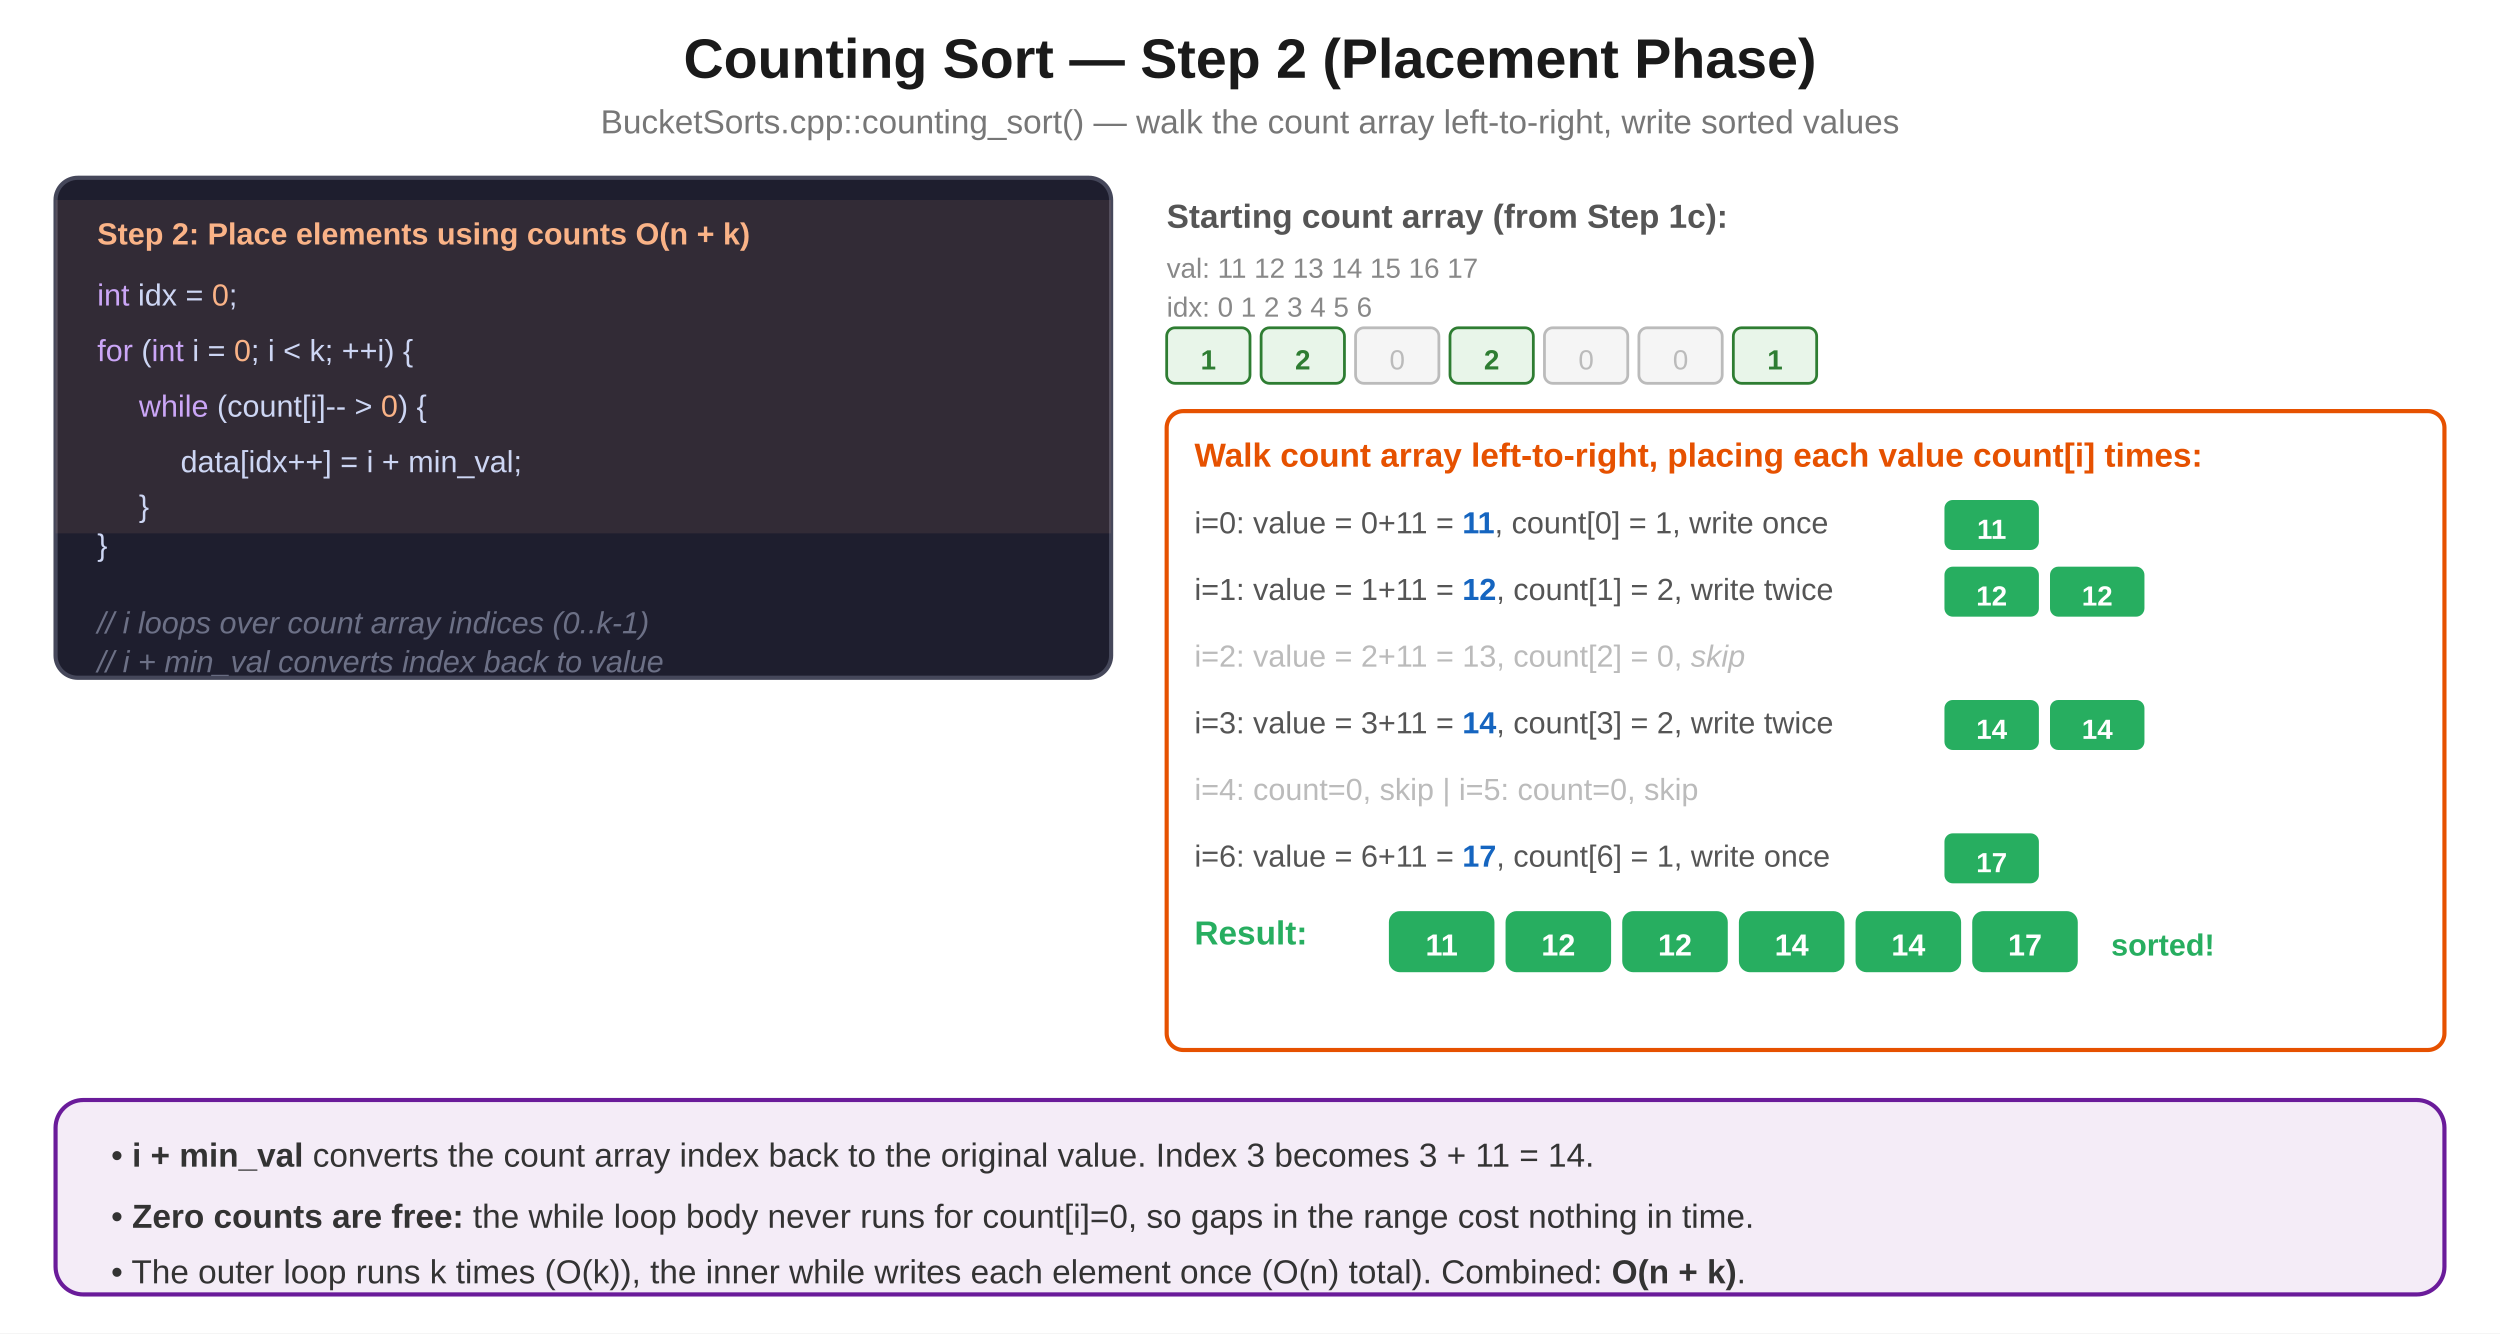
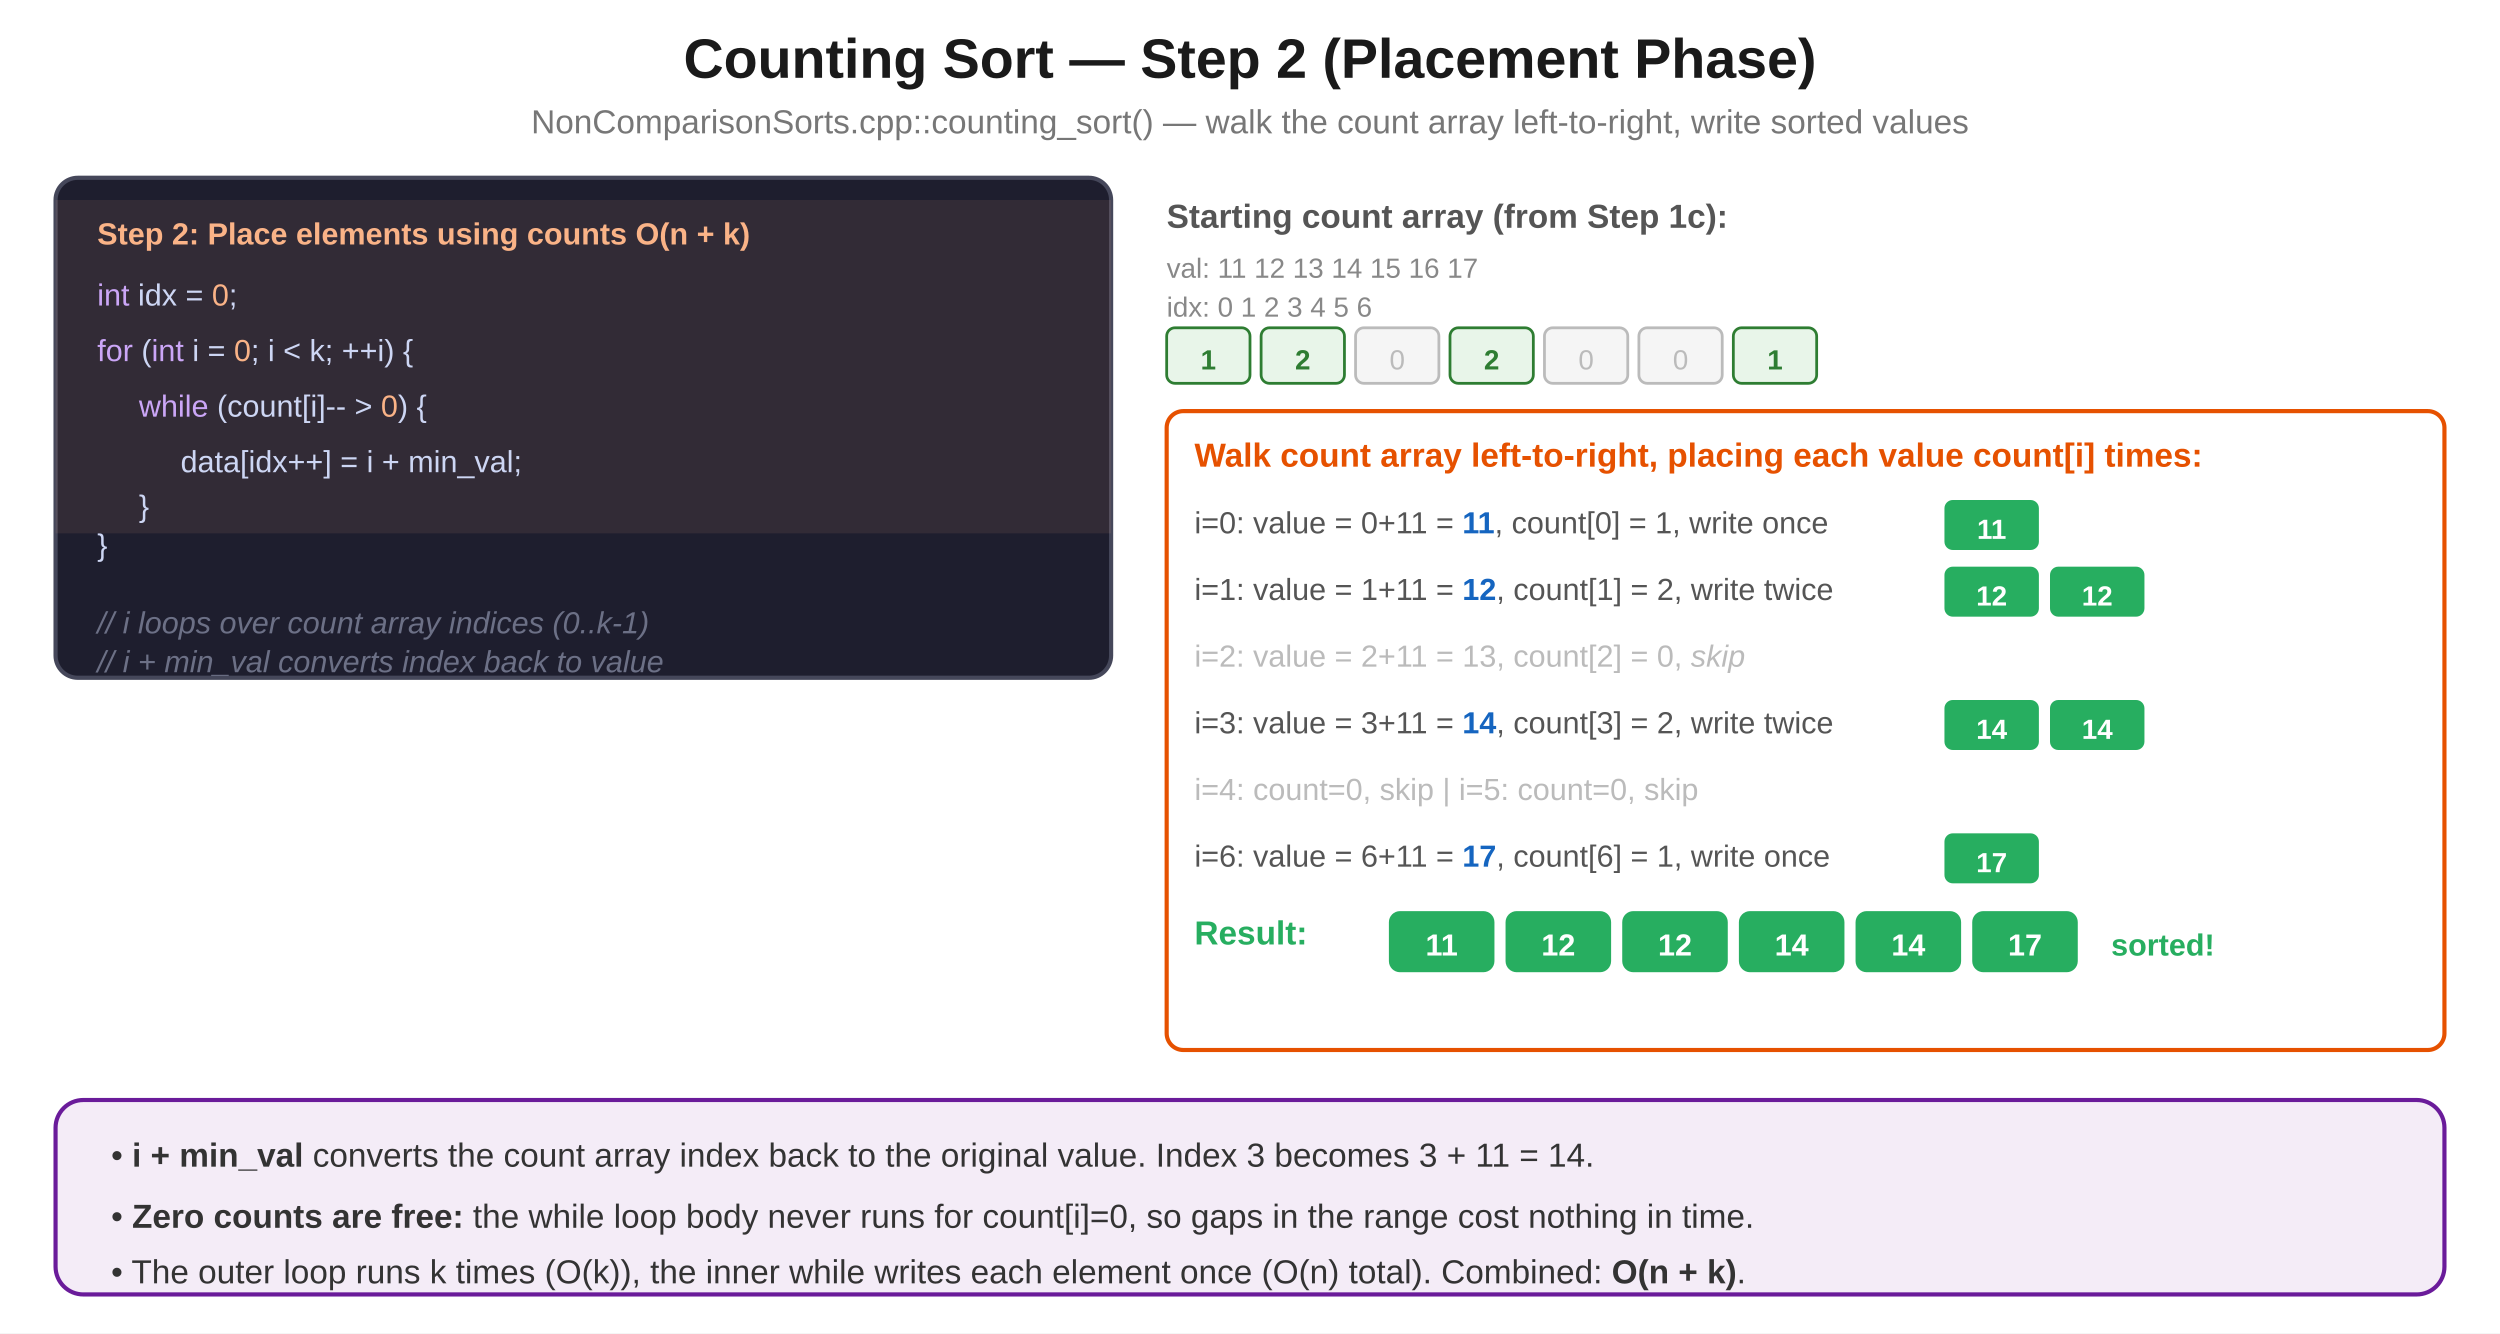
<svg xmlns="http://www.w3.org/2000/svg" viewBox="0 0 900 480" font-family="'Segoe UI', Arial, sans-serif">
  <rect width="100%" height="100%" fill="white" />
  <text x="450" y="28" text-anchor="middle" fill="#1a1a1a" font-size="20" font-weight="bold">Counting Sort — Step 2 (Placement Phase)</text>
-   <text x="450" y="48" text-anchor="middle" fill="#777" font-size="12">BucketSorts.cpp::counting_sort() — walk the count array left-to-right, write sorted values</text>
+   <text x="450" y="48" text-anchor="middle" fill="#777" font-size="12">NonComparisonSorts.cpp::counting_sort() — walk the count array left-to-right, write sorted values</text>
  <rect x="20" y="64" width="380" height="180" rx="8" fill="#1e1e2e" stroke="#45475a" stroke-width="1.5" />
  <rect x="20" y="72" width="380" height="120" fill="#fab38718" />
  <text x="35" y="88" fill="#fab387" font-size="11" font-weight="bold">Step 2: Place elements using counts O(n + k)</text>
  <text x="35" y="110" fill="#cdd6f4" font-size="11">
    <tspan fill="#cba6f7">int</tspan> idx = <tspan fill="#fab387">0</tspan>;</text>
  <text x="35" y="130" fill="#cdd6f4" font-size="11">
    <tspan fill="#cba6f7">for</tspan> (<tspan fill="#cba6f7">int</tspan> i = <tspan fill="#fab387">0</tspan>; i &lt; k; ++i) {</text>
  <text x="50" y="150" fill="#cdd6f4" font-size="11">
    <tspan fill="#cba6f7">while</tspan> (count[i]-- &gt; <tspan fill="#fab387">0</tspan>) {</text>
  <text x="65" y="170" fill="#cdd6f4" font-size="11">data[idx++] = i + min_val;</text>
  <text x="50" y="186" fill="#cdd6f4" font-size="11">}</text>
  <text x="35" y="200" fill="#cdd6f4" font-size="11">}</text>
  <text x="35" y="228" fill="#6c7086" font-size="11" font-style="italic">// i loops over count array indices (0..k-1)</text>
  <text x="35" y="242" fill="#6c7086" font-size="11" font-style="italic">// i + min_val converts index back to value</text>
  <text x="420" y="82" fill="#555" font-size="12" font-weight="bold">Starting count array (from Step 1c):</text>
  <text x="420" y="100" fill="#888" font-size="10">val:  11  12  13  14  15  16  17</text>
  <text x="420" y="114" fill="#888" font-size="10">idx:   0   1   2   3   4   5   6</text>
  <rect x="420" y="118" width="30" height="20" rx="3" fill="#e8f5e9" stroke="#2e7d32" stroke-width="1" />
  <text x="435" y="133" text-anchor="middle" fill="#2e7d32" font-size="10" font-weight="bold">1</text>
  <rect x="454" y="118" width="30" height="20" rx="3" fill="#e8f5e9" stroke="#2e7d32" stroke-width="1" />
  <text x="469" y="133" text-anchor="middle" fill="#2e7d32" font-size="10" font-weight="bold">2</text>
  <rect x="488" y="118" width="30" height="20" rx="3" fill="#f5f5f5" stroke="#bbb" stroke-width="1" />
  <text x="503" y="133" text-anchor="middle" fill="#bbb" font-size="10">0</text>
  <rect x="522" y="118" width="30" height="20" rx="3" fill="#e8f5e9" stroke="#2e7d32" stroke-width="1" />
  <text x="537" y="133" text-anchor="middle" fill="#2e7d32" font-size="10" font-weight="bold">2</text>
  <rect x="556" y="118" width="30" height="20" rx="3" fill="#f5f5f5" stroke="#bbb" stroke-width="1" />
  <text x="571" y="133" text-anchor="middle" fill="#bbb" font-size="10">0</text>
  <rect x="590" y="118" width="30" height="20" rx="3" fill="#f5f5f5" stroke="#bbb" stroke-width="1" />
  <text x="605" y="133" text-anchor="middle" fill="#bbb" font-size="10">0</text>
  <rect x="624" y="118" width="30" height="20" rx="3" fill="#e8f5e9" stroke="#2e7d32" stroke-width="1" />
  <text x="639" y="133" text-anchor="middle" fill="#2e7d32" font-size="10" font-weight="bold">1</text>
  <rect x="420" y="148" width="460" height="230" rx="6" fill="#fff" stroke="#e65100" stroke-width="1.5" />
  <text x="430" y="168" fill="#e65100" font-size="12" font-weight="bold">Walk count array left-to-right, placing each value count[i] times:</text>
  <text x="430" y="192" fill="#555" font-size="11">i=0: value = 0+11 = <tspan font-weight="bold" fill="#1565c0">11</tspan>, count[0] = 1, write once</text>
  <rect x="700" y="180" width="34" height="18" rx="3" fill="#27ae60" />
  <text x="717" y="194" text-anchor="middle" fill="#fff" font-size="10" font-weight="bold">11</text>
  <text x="430" y="216" fill="#555" font-size="11">i=1: value = 1+11 = <tspan font-weight="bold" fill="#1565c0">12</tspan>, count[1] = 2, write twice</text>
  <rect x="700" y="204" width="34" height="18" rx="3" fill="#27ae60" />
  <text x="717" y="218" text-anchor="middle" fill="#fff" font-size="10" font-weight="bold">12</text>
  <rect x="738" y="204" width="34" height="18" rx="3" fill="#27ae60" />
  <text x="755" y="218" text-anchor="middle" fill="#fff" font-size="10" font-weight="bold">12</text>
  <text x="430" y="240" fill="#bbb" font-size="11">i=2: value = 2+11 = 13, count[2] = 0, <tspan font-style="italic">skip</tspan>
  </text>
  <text x="430" y="264" fill="#555" font-size="11">i=3: value = 3+11 = <tspan font-weight="bold" fill="#1565c0">14</tspan>, count[3] = 2, write twice</text>
  <rect x="700" y="252" width="34" height="18" rx="3" fill="#27ae60" />
  <text x="717" y="266" text-anchor="middle" fill="#fff" font-size="10" font-weight="bold">14</text>
  <rect x="738" y="252" width="34" height="18" rx="3" fill="#27ae60" />
  <text x="755" y="266" text-anchor="middle" fill="#fff" font-size="10" font-weight="bold">14</text>
  <text x="430" y="288" fill="#bbb" font-size="11">i=4: count=0, skip | i=5: count=0, skip</text>
  <text x="430" y="312" fill="#555" font-size="11">i=6: value = 6+11 = <tspan font-weight="bold" fill="#1565c0">17</tspan>, count[6] = 1, write once</text>
  <rect x="700" y="300" width="34" height="18" rx="3" fill="#27ae60" />
  <text x="717" y="314" text-anchor="middle" fill="#fff" font-size="10" font-weight="bold">17</text>
  <text x="430" y="340" fill="#27ae60" font-size="12" font-weight="bold">Result:</text>
  <rect x="500" y="328" width="38" height="22" rx="4" fill="#27ae60" />
  <text x="519" y="344" text-anchor="middle" fill="#fff" font-size="11" font-weight="bold">11</text>
  <rect x="542" y="328" width="38" height="22" rx="4" fill="#27ae60" />
  <text x="561" y="344" text-anchor="middle" fill="#fff" font-size="11" font-weight="bold">12</text>
  <rect x="584" y="328" width="38" height="22" rx="4" fill="#27ae60" />
  <text x="603" y="344" text-anchor="middle" fill="#fff" font-size="11" font-weight="bold">12</text>
  <rect x="626" y="328" width="38" height="22" rx="4" fill="#27ae60" />
  <text x="645" y="344" text-anchor="middle" fill="#fff" font-size="11" font-weight="bold">14</text>
  <rect x="668" y="328" width="38" height="22" rx="4" fill="#27ae60" />
  <text x="687" y="344" text-anchor="middle" fill="#fff" font-size="11" font-weight="bold">14</text>
  <rect x="710" y="328" width="38" height="22" rx="4" fill="#27ae60" />
  <text x="729" y="344" text-anchor="middle" fill="#fff" font-size="11" font-weight="bold">17</text>
  <text x="760" y="344" fill="#27ae60" font-size="11" font-weight="bold">sorted!</text>
  <rect x="20" y="396" width="860" height="70" rx="10" fill="#f4ecf7" stroke="#6a1b9a" stroke-width="1.5" />
  <text x="40" y="420" fill="#333" font-size="12">• <tspan font-weight="bold">i + min_val</tspan> converts the count array index back to the original value. Index 3 becomes 3 + 11 = 14.</text>
  <text x="40" y="442" fill="#333" font-size="12">• <tspan font-weight="bold">Zero counts are free:</tspan> the while loop body never runs for count[i]=0, so gaps in the range cost nothing in time.</text>
  <text x="40" y="462" fill="#333" font-size="12">• The outer loop runs k times (O(k)), the inner while writes each element once (O(n) total). Combined: <tspan font-weight="bold">O(n + k)</tspan>.</text>
</svg>
